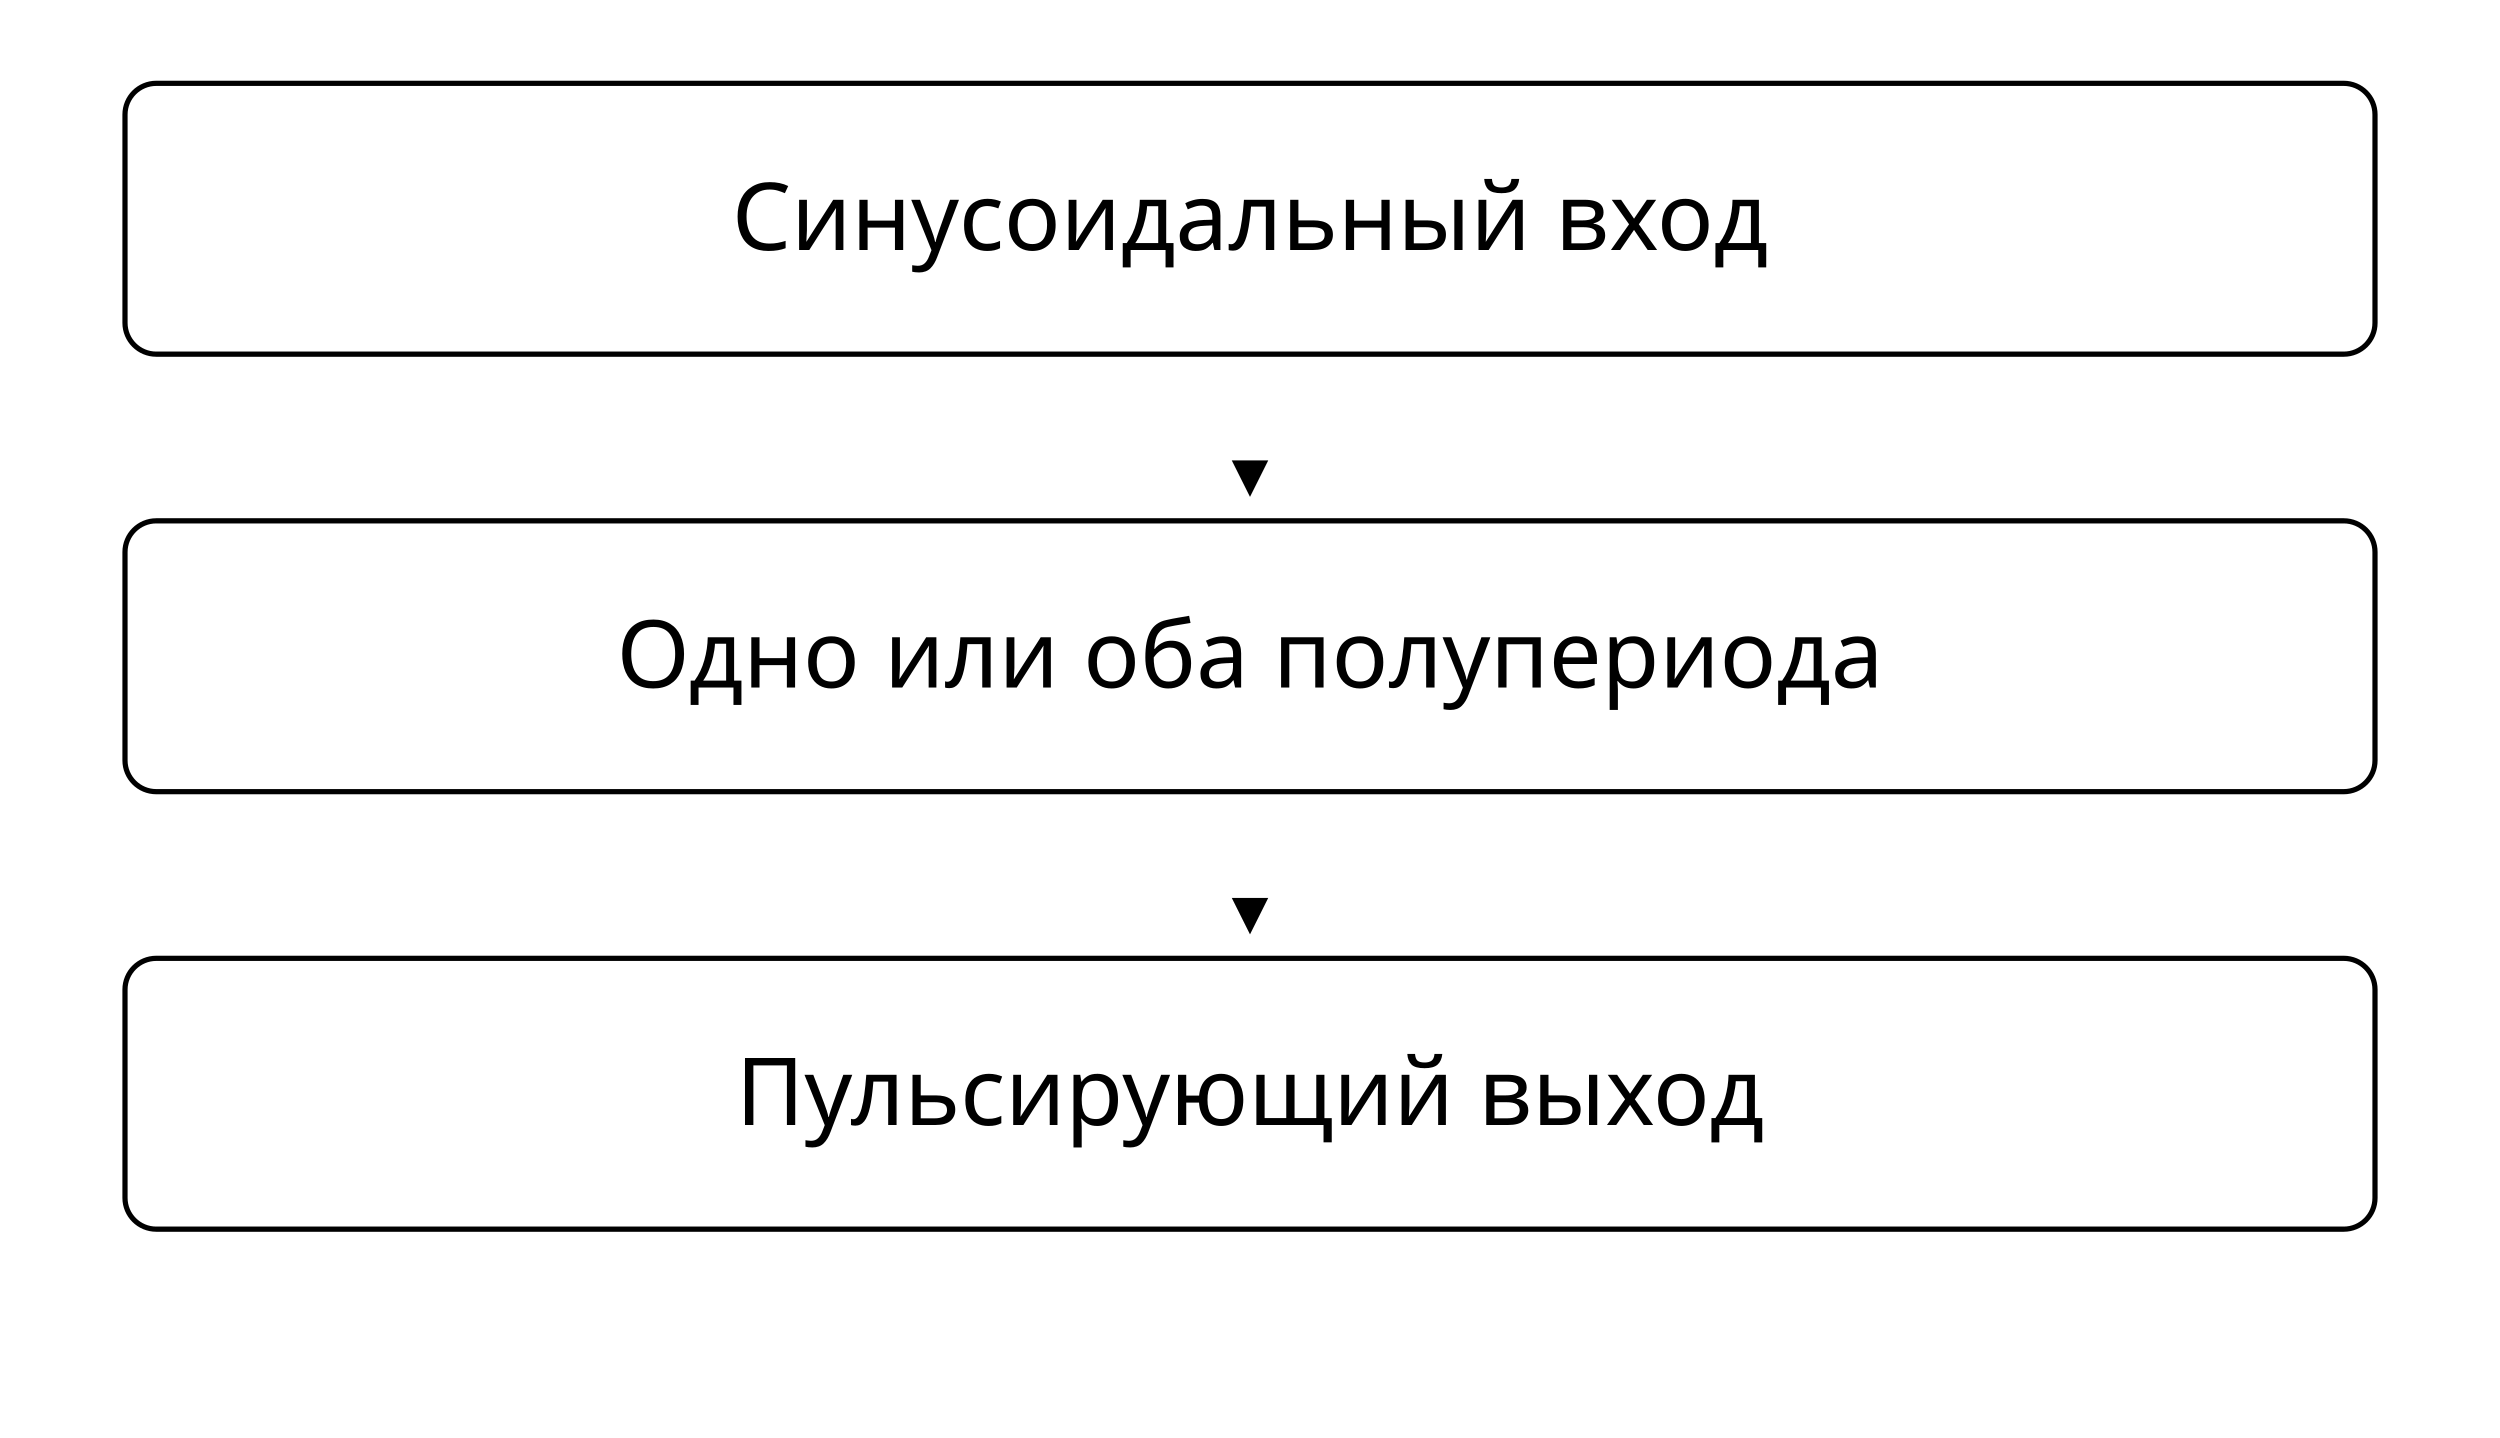
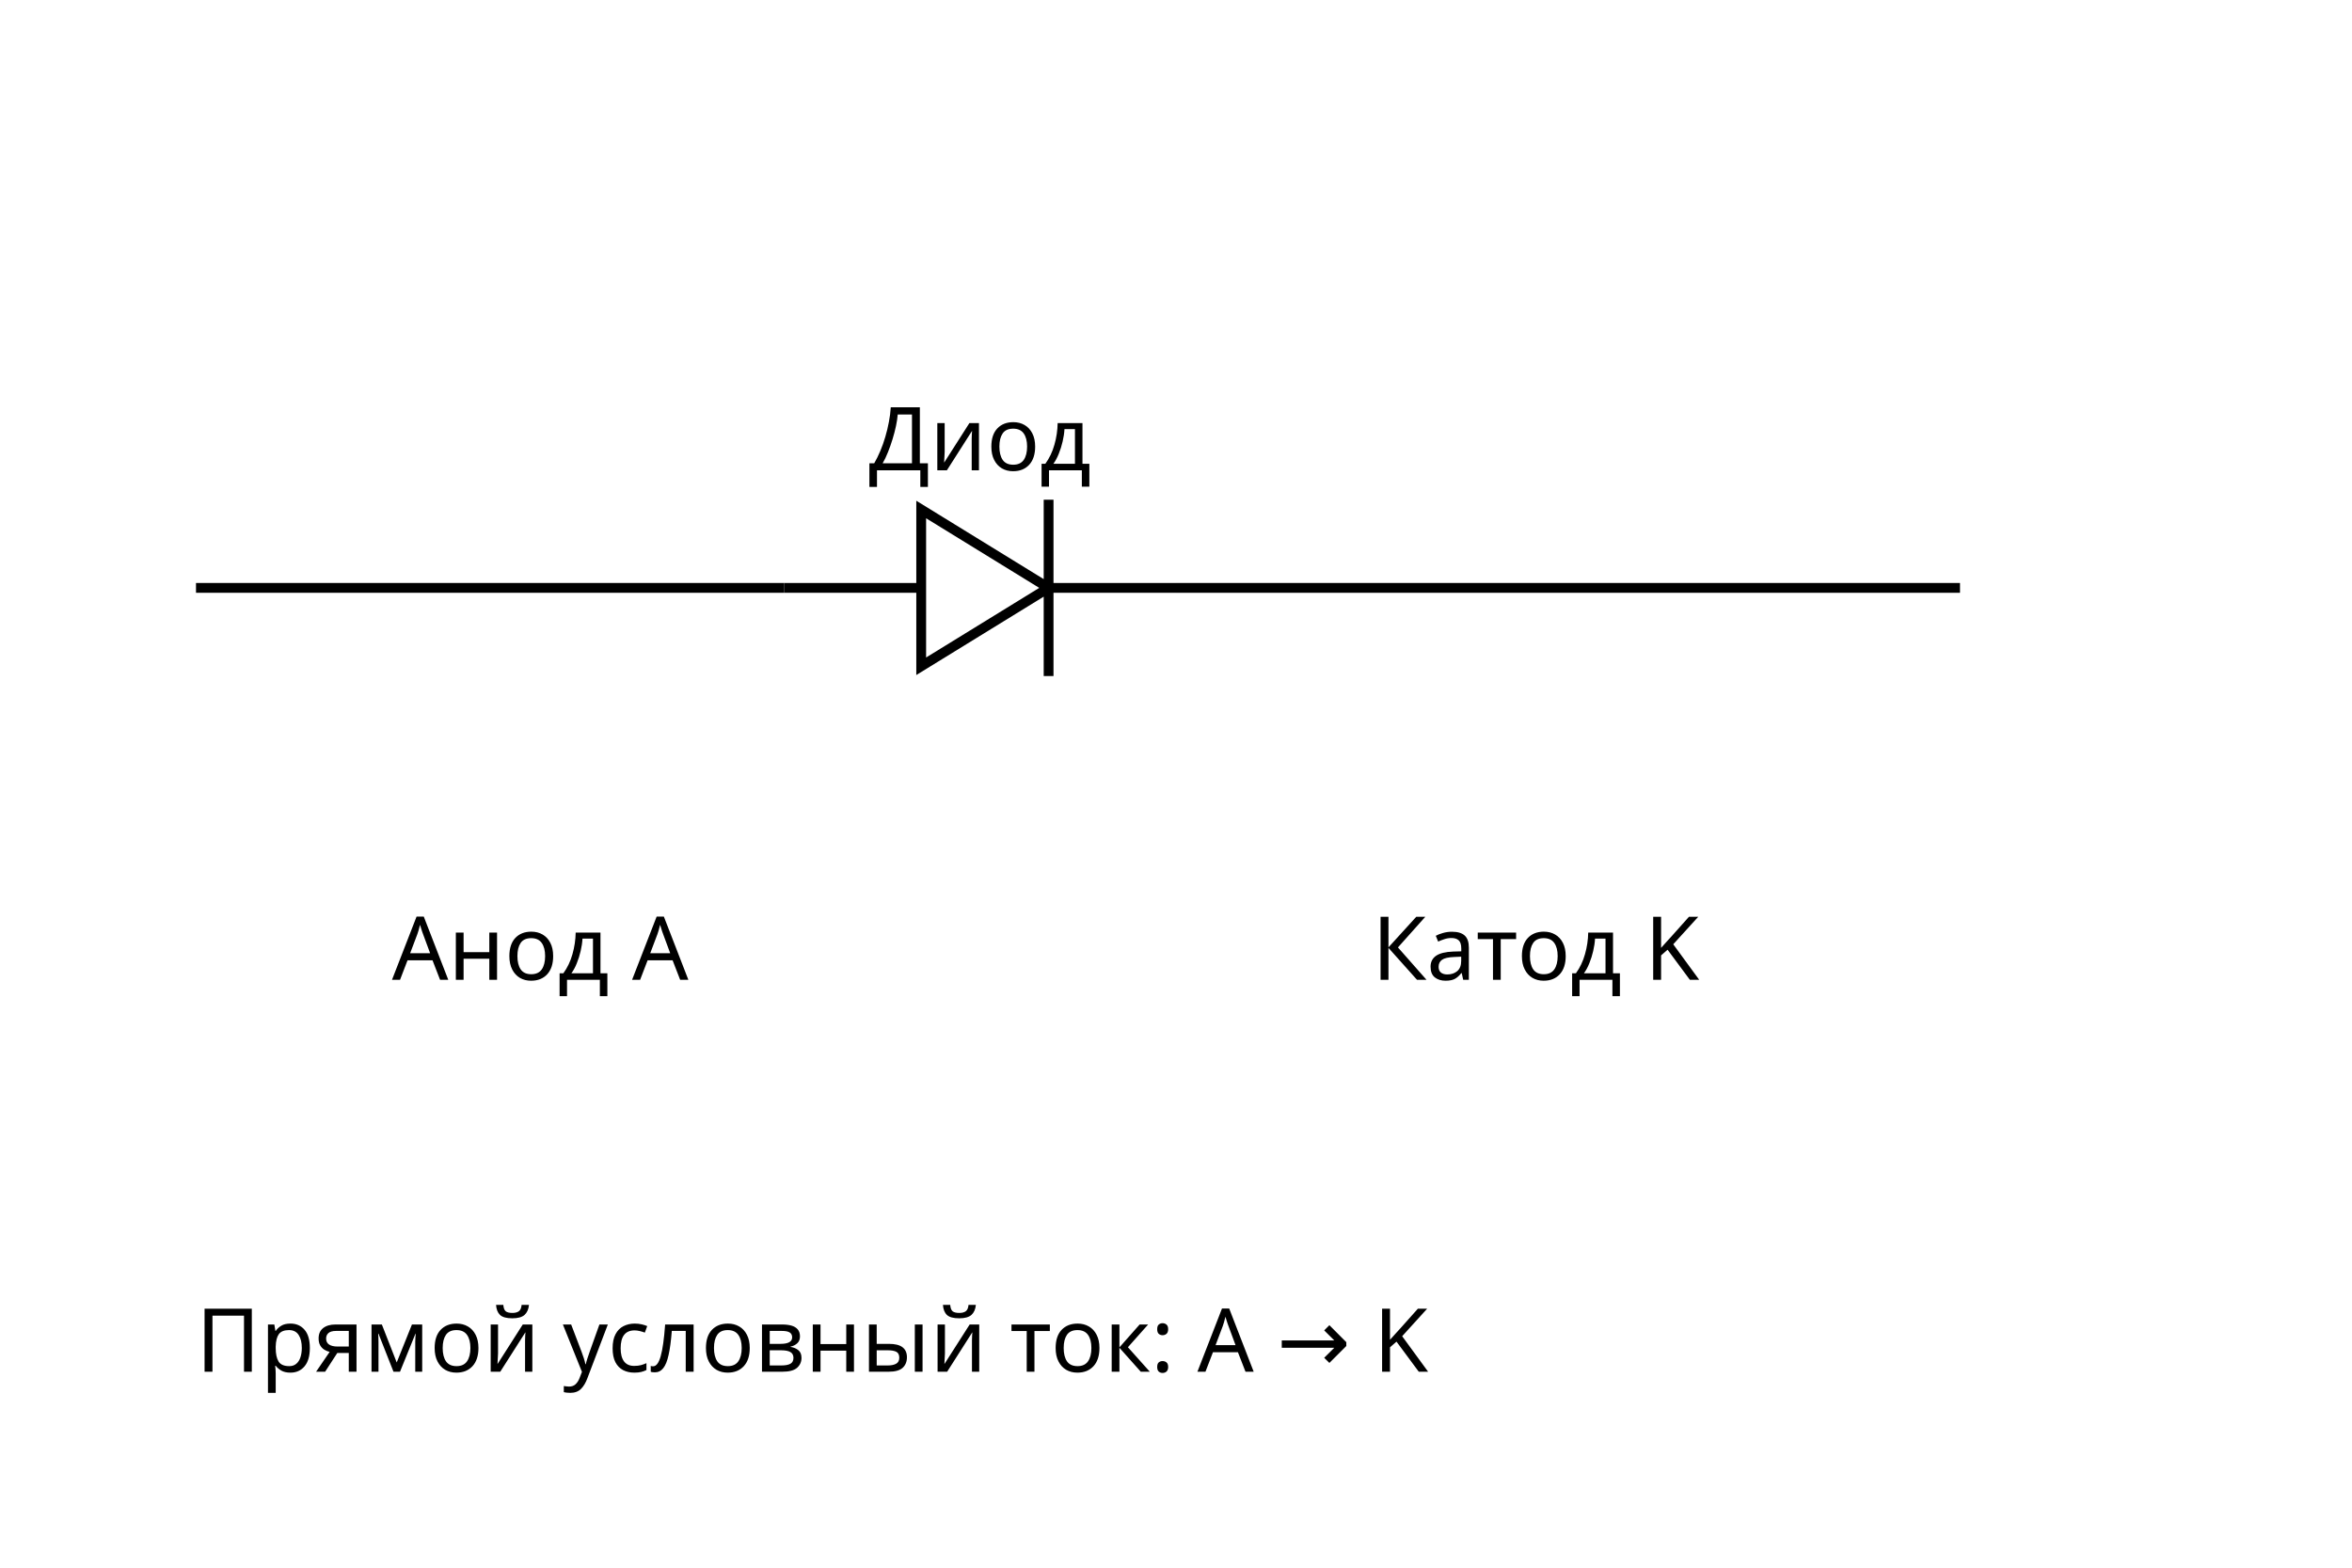
- <svg xmlns="http://www.w3.org/2000/svg" viewBox="0 0 480 276" role="img">
+ <svg xmlns="http://www.w3.org/2000/svg" viewBox="0 0 480 320" role="img">
  <defs>
    <marker id="arrow" viewBox="0 0 10 10" refX="8" refY="5" markerWidth="7" markerHeight="7" orient="auto-start-reverse">
      <path d="M0 0L10 5L0 10" fill="currentColor" />
    </marker>
  </defs>
  <g font-family="system-ui" font-size="18" fill="currentColor" stroke="none">
-     <rect x="24" y="16" width="432" height="52" rx="6" fill="none" stroke="currentColor" />
-     <text x="240" y="48" text-anchor="middle">Синусоидальный вход</text>
-     <line x1="240" y1="68" x2="240" y2="94" marker-end="url(#arrow)" />
-     <rect x="24" y="100" width="432" height="52" rx="6" fill="none" stroke="currentColor" />
-     <text x="240" y="132" text-anchor="middle">Одно или оба полупериода</text>
-     <line x1="240" y1="152" x2="240" y2="178" marker-end="url(#arrow)" />
-     <rect x="24" y="184" width="432" height="52" rx="6" fill="none" stroke="currentColor" />
-     <text x="240" y="216" text-anchor="middle">Пульсирующий выход</text>
+     <g transform="translate(200 120) rotate(0)">
+       <path d="M-40 0H-12M-12 -16L14 0L-12 16ZM14 -18V18M14 0H40" fill="none" stroke="currentColor" stroke-width="2" />
+     </g>
+     <text x="200" y="96" text-anchor="middle">Диод</text>
+     <path d="M40 120H160V120" fill="none" stroke="currentColor" stroke-width="2" />
+     <path d="M240 120H400V120" fill="none" stroke="currentColor" stroke-width="2" />
+     <text x="80" y="200">Анод A</text>
+     <text x="280" y="200">Катод K</text>
+     <text x="40" y="280">Прямой условный ток: A → K</text>
  </g>
</svg>
